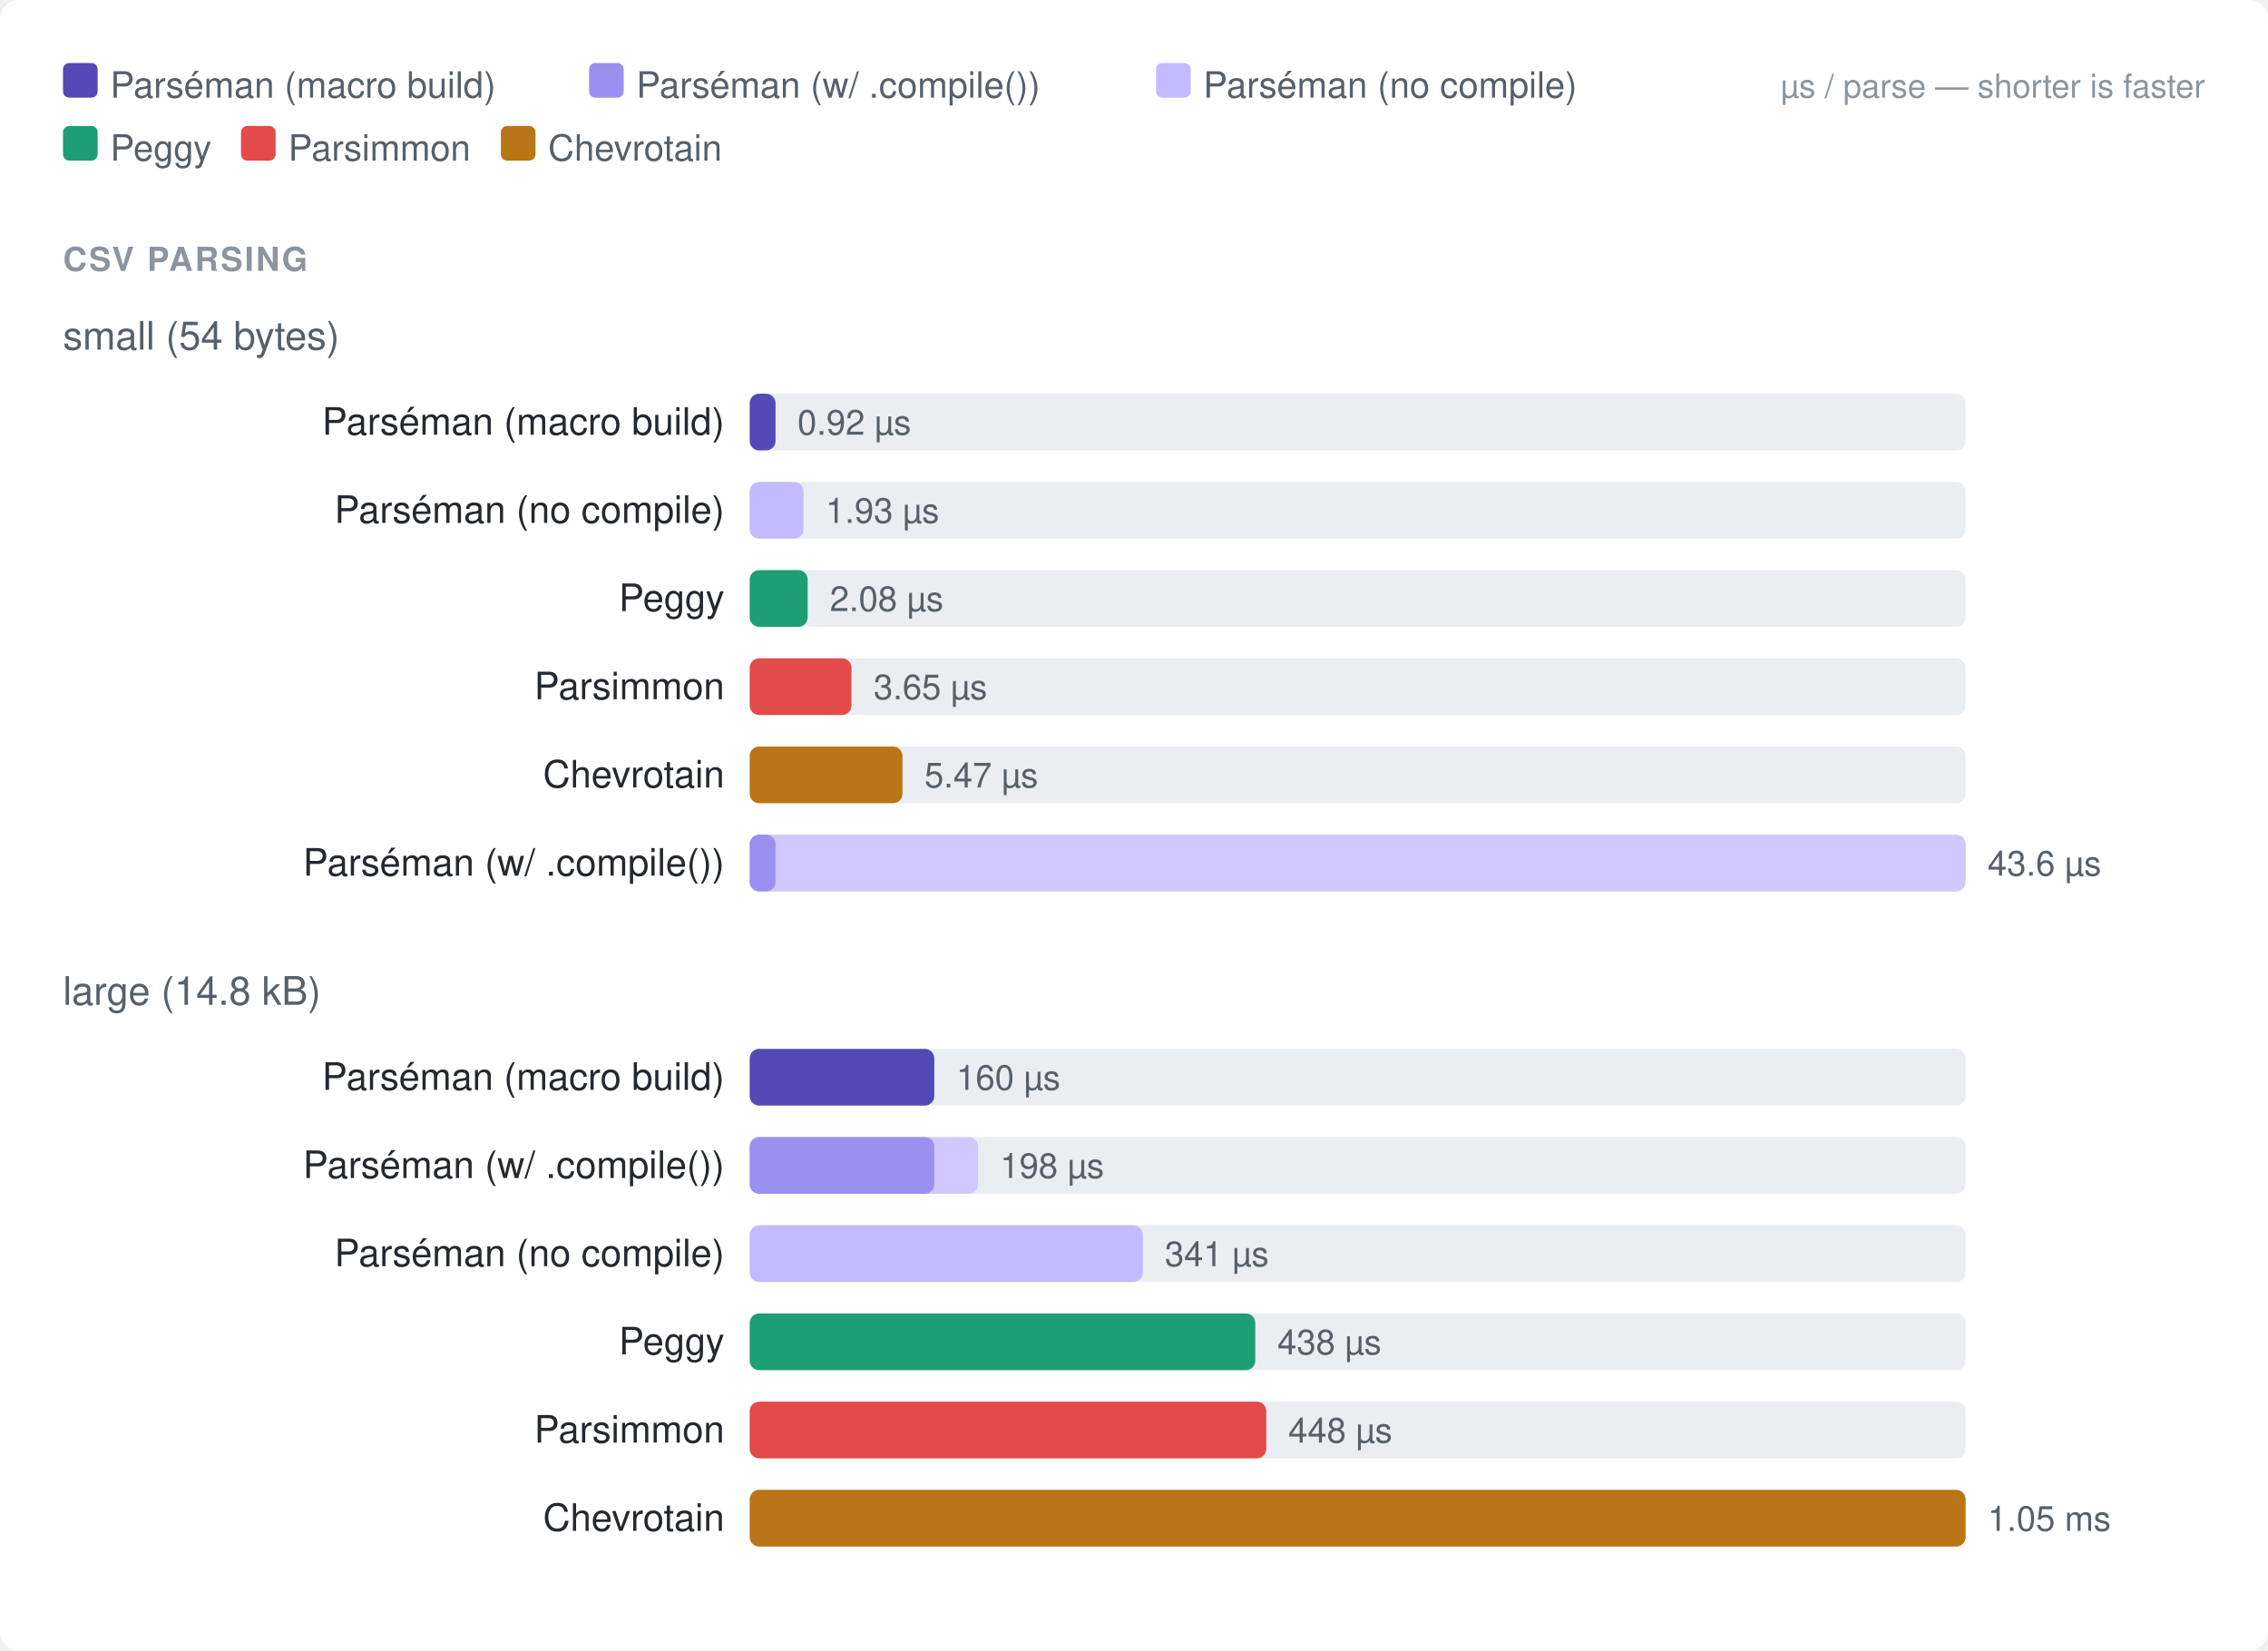
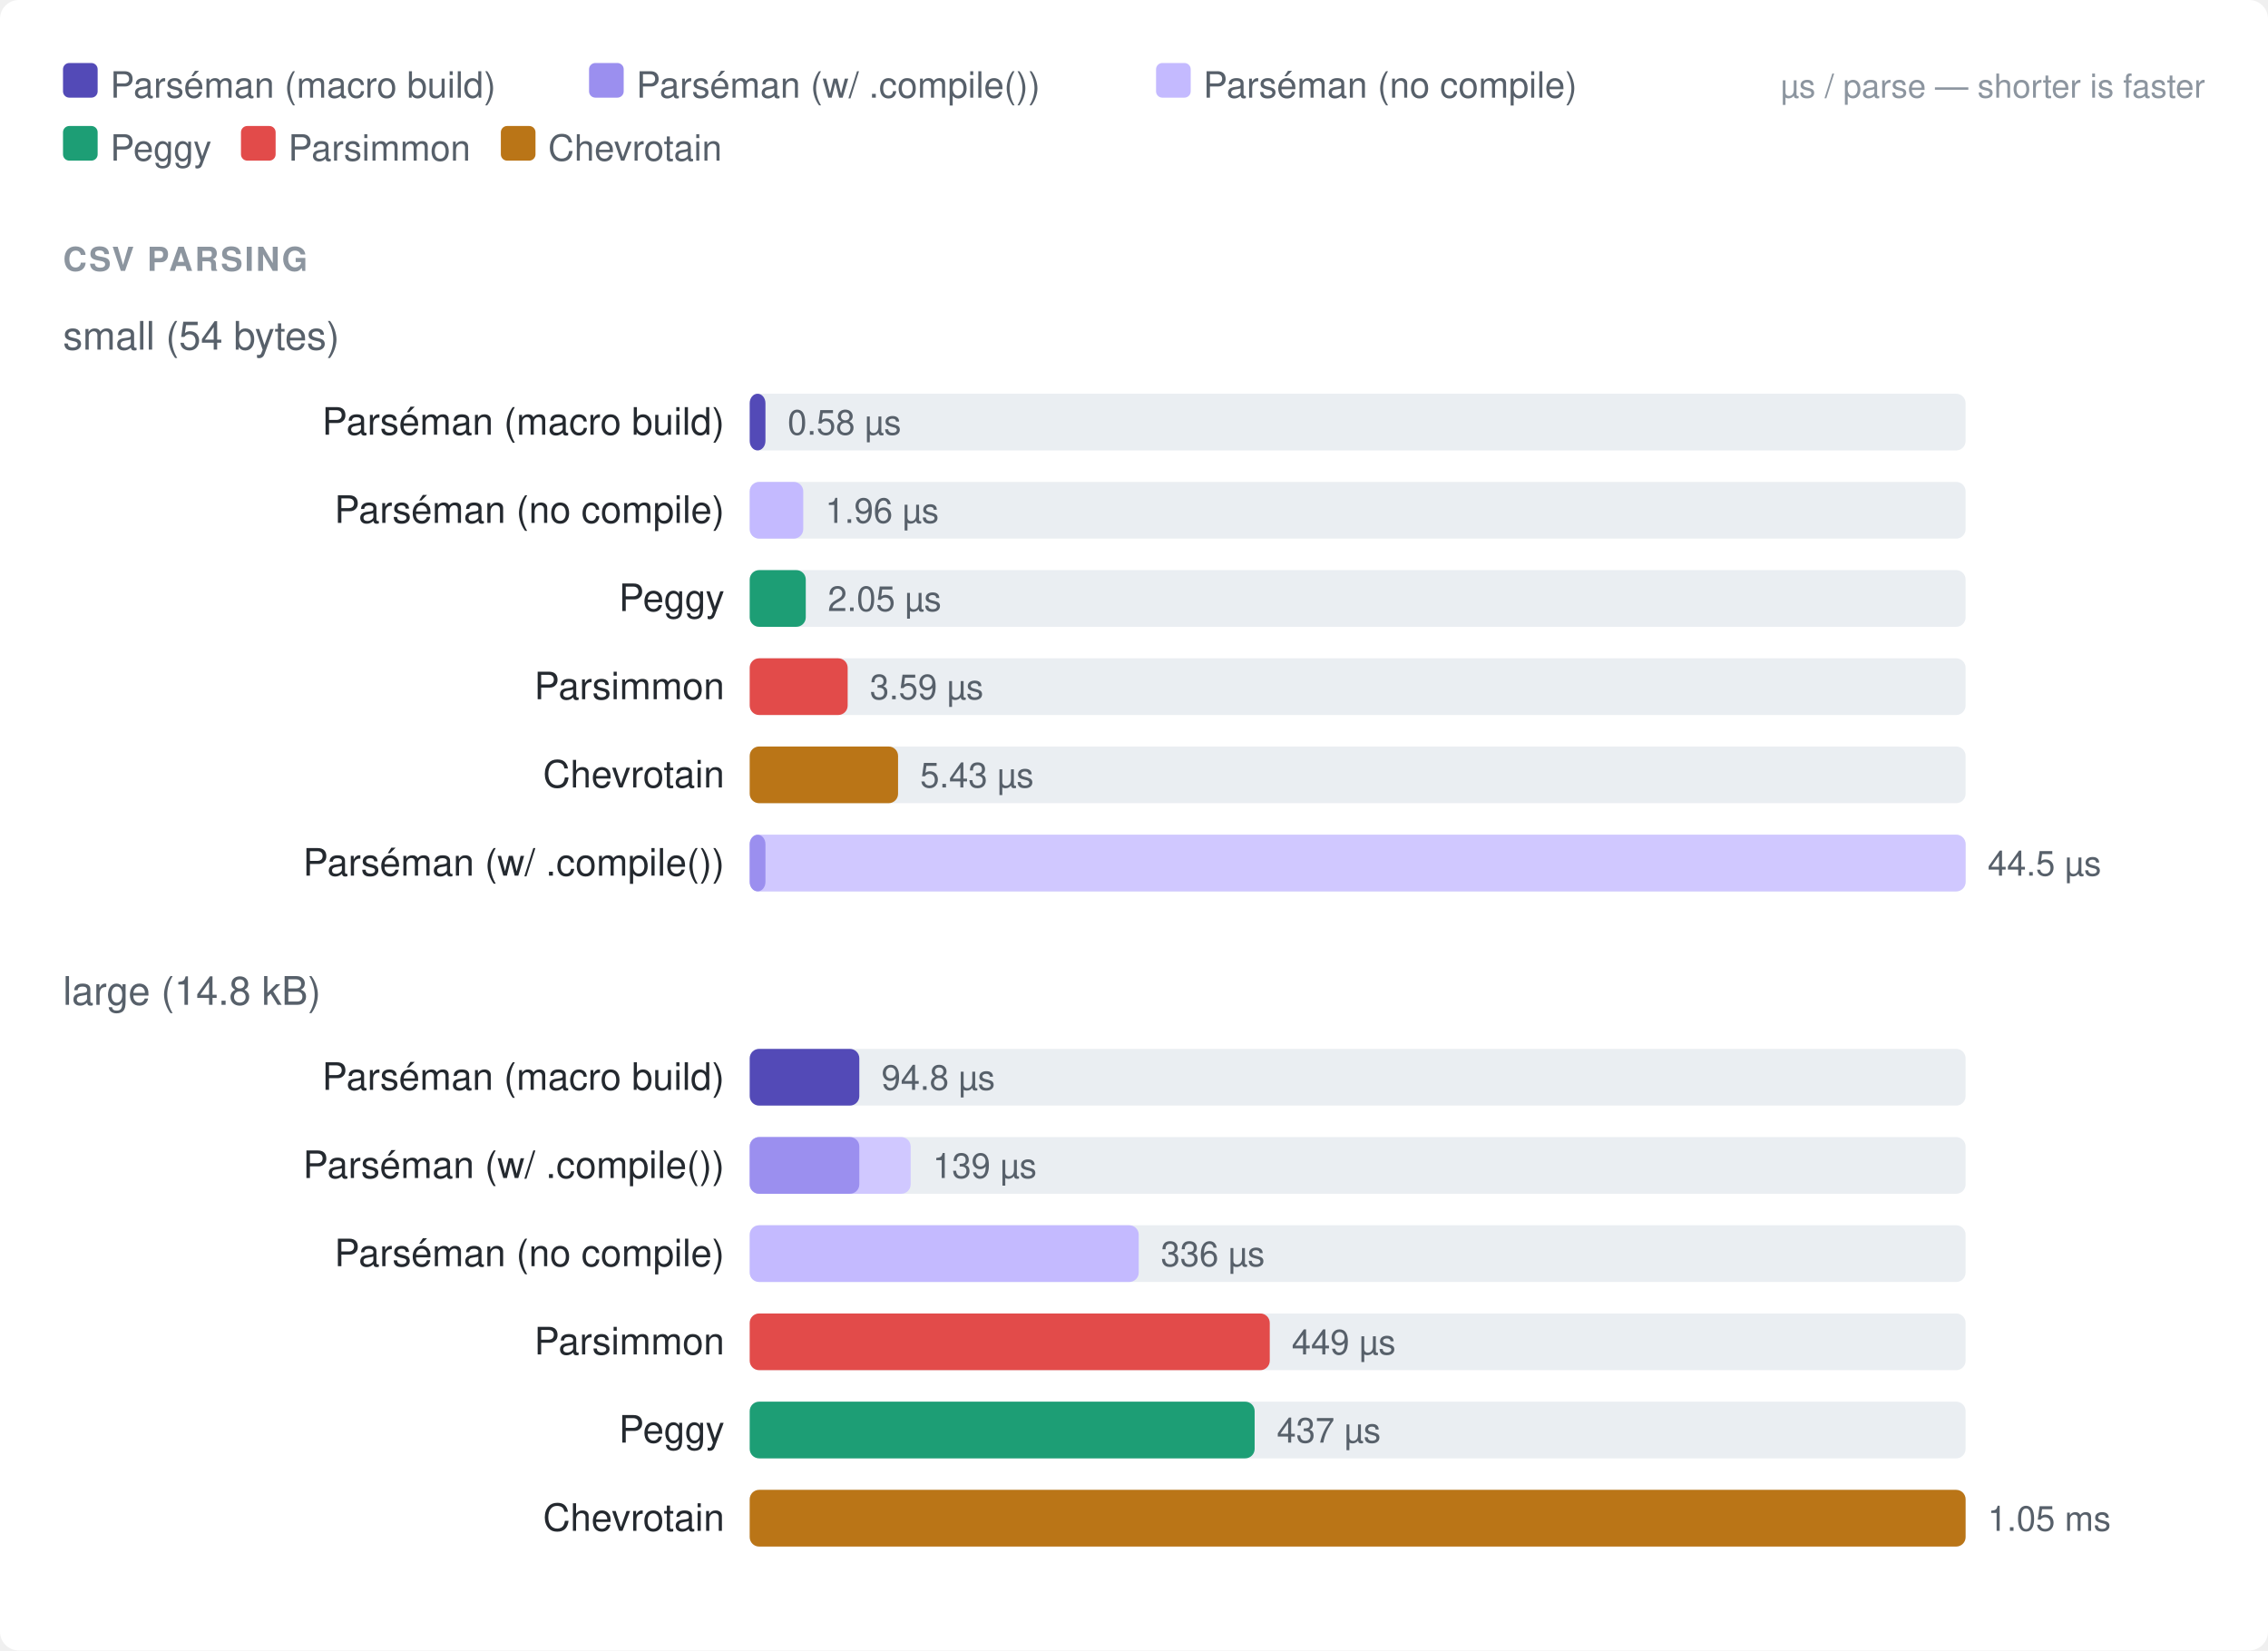
<svg xmlns="http://www.w3.org/2000/svg" viewBox="0 0 720 524" width="720" height="524">
  <rect width="720" height="524" fill="white" rx="6" />
  <rect x="20" y="20" width="11" height="11" rx="2" fill="#534AB7" />
  <text x="35" y="31" font-size="11.5" fill="#57606a" font-family="-apple-system,BlinkMacSystemFont,'Segoe UI',Helvetica,Arial,sans-serif">Parséman (macro build)</text>
  <rect x="187" y="20" width="11" height="11" rx="2" fill="#9B8FEF" />
  <text x="202" y="31" font-size="11.5" fill="#57606a" font-family="-apple-system,BlinkMacSystemFont,'Segoe UI',Helvetica,Arial,sans-serif">Parséman (w/ .compile())</text>
  <rect x="367" y="20" width="11" height="11" rx="2" fill="#C4BAFF" />
  <text x="382" y="31" font-size="11.5" fill="#57606a" font-family="-apple-system,BlinkMacSystemFont,'Segoe UI',Helvetica,Arial,sans-serif">Parséman (no compile)</text>
  <rect x="20" y="40" width="11" height="11" rx="2" fill="#1D9E75" />
  <text x="35" y="51" font-size="11.5" fill="#57606a" font-family="-apple-system,BlinkMacSystemFont,'Segoe UI',Helvetica,Arial,sans-serif">Peggy</text>
  <rect x="76.5" y="40" width="11" height="11" rx="2" fill="#E24B4A" />
  <text x="91.5" y="51" font-size="11.5" fill="#57606a" font-family="-apple-system,BlinkMacSystemFont,'Segoe UI',Helvetica,Arial,sans-serif">Parsimmon</text>
  <rect x="159" y="40" width="11" height="11" rx="2" fill="#BA7517" />
  <text x="174" y="51" font-size="11.5" fill="#57606a" font-family="-apple-system,BlinkMacSystemFont,'Segoe UI',Helvetica,Arial,sans-serif">Chevrotain</text>
  <text x="700" y="31" font-size="10.5" fill="#8c959f" text-anchor="end" font-family="-apple-system,BlinkMacSystemFont,'Segoe UI',Helvetica,Arial,sans-serif">µs / parse — shorter is faster</text>
  <text x="20" y="86" font-size="10.5" font-weight="600" fill="#8c959f" letter-spacing="0.06em" font-family="-apple-system,BlinkMacSystemFont,'Segoe UI',Helvetica,Arial,sans-serif">CSV PARSING</text>
  <text x="20" y="111" font-size="12.5" fill="#57606a" font-family="-apple-system,BlinkMacSystemFont,'Segoe UI',Helvetica,Arial,sans-serif">small  (54 bytes)</text>
  <text x="230" y="138" text-anchor="end" font-size="12" fill="#24292f" font-family="-apple-system,BlinkMacSystemFont,'Segoe UI',Helvetica,Arial,sans-serif">Parséman (macro build)</text>
  <rect x="238" y="125" width="386" height="18" rx="3" fill="#eaeef2" />
-   <rect x="238" y="125" width="8.2" height="18" rx="3" fill="#534AB7" />
-   <text x="253.152" y="138" font-size="11" fill="#57606a" font-family="-apple-system,BlinkMacSystemFont,'Segoe UI',Helvetica,Arial,sans-serif">0.92 µs</text>
+   <rect x="238" y="125" width="5.0" height="18" rx="3" fill="#534AB7" />
+   <text x="250.031" y="138" font-size="11" fill="#57606a" font-family="-apple-system,BlinkMacSystemFont,'Segoe UI',Helvetica,Arial,sans-serif">0.58 µs</text>
  <text x="230" y="166" text-anchor="end" font-size="12" fill="#24292f" font-family="-apple-system,BlinkMacSystemFont,'Segoe UI',Helvetica,Arial,sans-serif">Parséman (no compile)</text>
  <rect x="238" y="153" width="386" height="18" rx="3" fill="#eaeef2" />
-   <rect x="238" y="153" width="17.1" height="18" rx="3" fill="#C4BAFF" />
-   <text x="262.102" y="166" font-size="11" fill="#57606a" font-family="-apple-system,BlinkMacSystemFont,'Segoe UI',Helvetica,Arial,sans-serif">1.93 µs</text>
+   <rect x="238" y="153" width="17.0" height="18" rx="3" fill="#C4BAFF" />
+   <text x="262.001" y="166" font-size="11" fill="#57606a" font-family="-apple-system,BlinkMacSystemFont,'Segoe UI',Helvetica,Arial,sans-serif">1.96 µs</text>
  <text x="230" y="194" text-anchor="end" font-size="12" fill="#24292f" font-family="-apple-system,BlinkMacSystemFont,'Segoe UI',Helvetica,Arial,sans-serif">Peggy</text>
  <rect x="238" y="181" width="386" height="18" rx="3" fill="#eaeef2" />
-   <rect x="238" y="181" width="18.4" height="18" rx="3" fill="#1D9E75" />
-   <text x="263.432" y="194" font-size="11" fill="#57606a" font-family="-apple-system,BlinkMacSystemFont,'Segoe UI',Helvetica,Arial,sans-serif">2.08 µs</text>
+   <rect x="238" y="181" width="17.8" height="18" rx="3" fill="#1D9E75" />
+   <text x="262.782" y="194" font-size="11" fill="#57606a" font-family="-apple-system,BlinkMacSystemFont,'Segoe UI',Helvetica,Arial,sans-serif">2.05 µs</text>
  <text x="230" y="222" text-anchor="end" font-size="12" fill="#24292f" font-family="-apple-system,BlinkMacSystemFont,'Segoe UI',Helvetica,Arial,sans-serif">Parsimmon</text>
  <rect x="238" y="209" width="386" height="18" rx="3" fill="#eaeef2" />
-   <rect x="238" y="209" width="32.3" height="18" rx="3" fill="#E24B4A" />
-   <text x="277.344" y="222" font-size="11" fill="#57606a" font-family="-apple-system,BlinkMacSystemFont,'Segoe UI',Helvetica,Arial,sans-serif">3.65 µs</text>
+   <rect x="238" y="209" width="31.1" height="18" rx="3" fill="#E24B4A" />
+   <text x="276.14" y="222" font-size="11" fill="#57606a" font-family="-apple-system,BlinkMacSystemFont,'Segoe UI',Helvetica,Arial,sans-serif">3.59 µs</text>
  <text x="230" y="250" text-anchor="end" font-size="12" fill="#24292f" font-family="-apple-system,BlinkMacSystemFont,'Segoe UI',Helvetica,Arial,sans-serif">Chevrotain</text>
  <rect x="238" y="237" width="386" height="18" rx="3" fill="#eaeef2" />
-   <rect x="238" y="237" width="48.5" height="18" rx="3" fill="#BA7517" />
-   <text x="293.472" y="250" font-size="11" fill="#57606a" font-family="-apple-system,BlinkMacSystemFont,'Segoe UI',Helvetica,Arial,sans-serif">5.47 µs</text>
+   <rect x="238" y="237" width="47.1" height="18" rx="3" fill="#BA7517" />
+   <text x="292.101" y="250" font-size="11" fill="#57606a" font-family="-apple-system,BlinkMacSystemFont,'Segoe UI',Helvetica,Arial,sans-serif">5.43 µs</text>
  <text x="230" y="278" text-anchor="end" font-size="12" fill="#24292f" font-family="-apple-system,BlinkMacSystemFont,'Segoe UI',Helvetica,Arial,sans-serif">Parséman (w/ .compile())</text>
  <rect x="238" y="265" width="386" height="18" rx="3" fill="#eaeef2" />
  <rect x="238" y="265" width="386.0" height="18" rx="3" fill="#D0C8FF" />
-   <rect x="238" y="265" width="8.2" height="18" rx="3" fill="#9B8FEF" />
-   <text x="631" y="278" font-size="11" fill="#57606a" font-family="-apple-system,BlinkMacSystemFont,'Segoe UI',Helvetica,Arial,sans-serif">43.6 µs</text>
+   <rect x="238" y="265" width="5.0" height="18" rx="3" fill="#9B8FEF" />
+   <text x="631" y="278" font-size="11" fill="#57606a" font-family="-apple-system,BlinkMacSystemFont,'Segoe UI',Helvetica,Arial,sans-serif">44.5 µs</text>
  <text x="20" y="319" font-size="12.5" fill="#57606a" font-family="-apple-system,BlinkMacSystemFont,'Segoe UI',Helvetica,Arial,sans-serif">large  (14.8 kB)</text>
  <text x="230" y="346" text-anchor="end" font-size="12" fill="#24292f" font-family="-apple-system,BlinkMacSystemFont,'Segoe UI',Helvetica,Arial,sans-serif">Parséman (macro build)</text>
  <rect x="238" y="333" width="386" height="18" rx="3" fill="#eaeef2" />
-   <rect x="238" y="333" width="58.6" height="18" rx="3" fill="#534AB7" />
-   <text x="303.606" y="346" font-size="11" fill="#57606a" font-family="-apple-system,BlinkMacSystemFont,'Segoe UI',Helvetica,Arial,sans-serif">160 µs</text>
+   <rect x="238" y="333" width="34.8" height="18" rx="3" fill="#534AB7" />
+   <text x="279.821" y="346" font-size="11" fill="#57606a" font-family="-apple-system,BlinkMacSystemFont,'Segoe UI',Helvetica,Arial,sans-serif">94.8 µs</text>
  <text x="230" y="374" text-anchor="end" font-size="12" fill="#24292f" font-family="-apple-system,BlinkMacSystemFont,'Segoe UI',Helvetica,Arial,sans-serif">Parséman (w/ .compile())</text>
  <rect x="238" y="361" width="386" height="18" rx="3" fill="#eaeef2" />
-   <rect x="238" y="361" width="72.5" height="18" rx="3" fill="#D0C8FF" />
-   <rect x="238" y="361" width="58.6" height="18" rx="3" fill="#9B8FEF" />
-   <text x="317.482" y="374" font-size="11" fill="#57606a" font-family="-apple-system,BlinkMacSystemFont,'Segoe UI',Helvetica,Arial,sans-serif">198 µs</text>
+   <rect x="238" y="361" width="51.1" height="18" rx="3" fill="#D0C8FF" />
+   <rect x="238" y="361" width="34.8" height="18" rx="3" fill="#9B8FEF" />
+   <text x="296.104" y="374" font-size="11" fill="#57606a" font-family="-apple-system,BlinkMacSystemFont,'Segoe UI',Helvetica,Arial,sans-serif">139 µs</text>
  <text x="230" y="402" text-anchor="end" font-size="12" fill="#24292f" font-family="-apple-system,BlinkMacSystemFont,'Segoe UI',Helvetica,Arial,sans-serif">Parséman (no compile)</text>
  <rect x="238" y="389" width="386" height="18" rx="3" fill="#eaeef2" />
-   <rect x="238" y="389" width="124.8" height="18" rx="3" fill="#C4BAFF" />
-   <text x="369.774" y="402" font-size="11" fill="#57606a" font-family="-apple-system,BlinkMacSystemFont,'Segoe UI',Helvetica,Arial,sans-serif">341 µs</text>
-   <text x="230" y="430" text-anchor="end" font-size="12" fill="#24292f" font-family="-apple-system,BlinkMacSystemFont,'Segoe UI',Helvetica,Arial,sans-serif">Peggy</text>
+   <rect x="238" y="389" width="123.5" height="18" rx="3" fill="#C4BAFF" />
+   <text x="368.51" y="402" font-size="11" fill="#57606a" font-family="-apple-system,BlinkMacSystemFont,'Segoe UI',Helvetica,Arial,sans-serif">336 µs</text>
+   <text x="230" y="430" text-anchor="end" font-size="12" fill="#24292f" font-family="-apple-system,BlinkMacSystemFont,'Segoe UI',Helvetica,Arial,sans-serif">Parsimmon</text>
  <rect x="238" y="417" width="386" height="18" rx="3" fill="#eaeef2" />
-   <rect x="238" y="417" width="160.5" height="18" rx="3" fill="#1D9E75" />
-   <text x="405.528" y="430" font-size="11" fill="#57606a" font-family="-apple-system,BlinkMacSystemFont,'Segoe UI',Helvetica,Arial,sans-serif">438 µs</text>
-   <text x="230" y="458" text-anchor="end" font-size="12" fill="#24292f" font-family="-apple-system,BlinkMacSystemFont,'Segoe UI',Helvetica,Arial,sans-serif">Parsimmon</text>
+   <rect x="238" y="417" width="165.1" height="18" rx="3" fill="#E24B4A" />
+   <text x="410.068" y="430" font-size="11" fill="#57606a" font-family="-apple-system,BlinkMacSystemFont,'Segoe UI',Helvetica,Arial,sans-serif">449 µs</text>
+   <text x="230" y="458" text-anchor="end" font-size="12" fill="#24292f" font-family="-apple-system,BlinkMacSystemFont,'Segoe UI',Helvetica,Arial,sans-serif">Peggy</text>
  <rect x="238" y="445" width="386" height="18" rx="3" fill="#eaeef2" />
-   <rect x="238" y="445" width="164.0" height="18" rx="3" fill="#E24B4A" />
-   <text x="408.988" y="458" font-size="11" fill="#57606a" font-family="-apple-system,BlinkMacSystemFont,'Segoe UI',Helvetica,Arial,sans-serif">448 µs</text>
+   <rect x="238" y="445" width="160.3" height="18" rx="3" fill="#1D9E75" />
+   <text x="405.337" y="458" font-size="11" fill="#57606a" font-family="-apple-system,BlinkMacSystemFont,'Segoe UI',Helvetica,Arial,sans-serif">437 µs</text>
  <text x="230" y="486" text-anchor="end" font-size="12" fill="#24292f" font-family="-apple-system,BlinkMacSystemFont,'Segoe UI',Helvetica,Arial,sans-serif">Chevrotain</text>
  <rect x="238" y="473" width="386" height="18" rx="3" fill="#eaeef2" />
  <rect x="238" y="473" width="386.0" height="18" rx="3" fill="#BA7517" />
  <text x="631" y="486" font-size="11" fill="#57606a" font-family="-apple-system,BlinkMacSystemFont,'Segoe UI',Helvetica,Arial,sans-serif">1.05 ms</text>
</svg>
